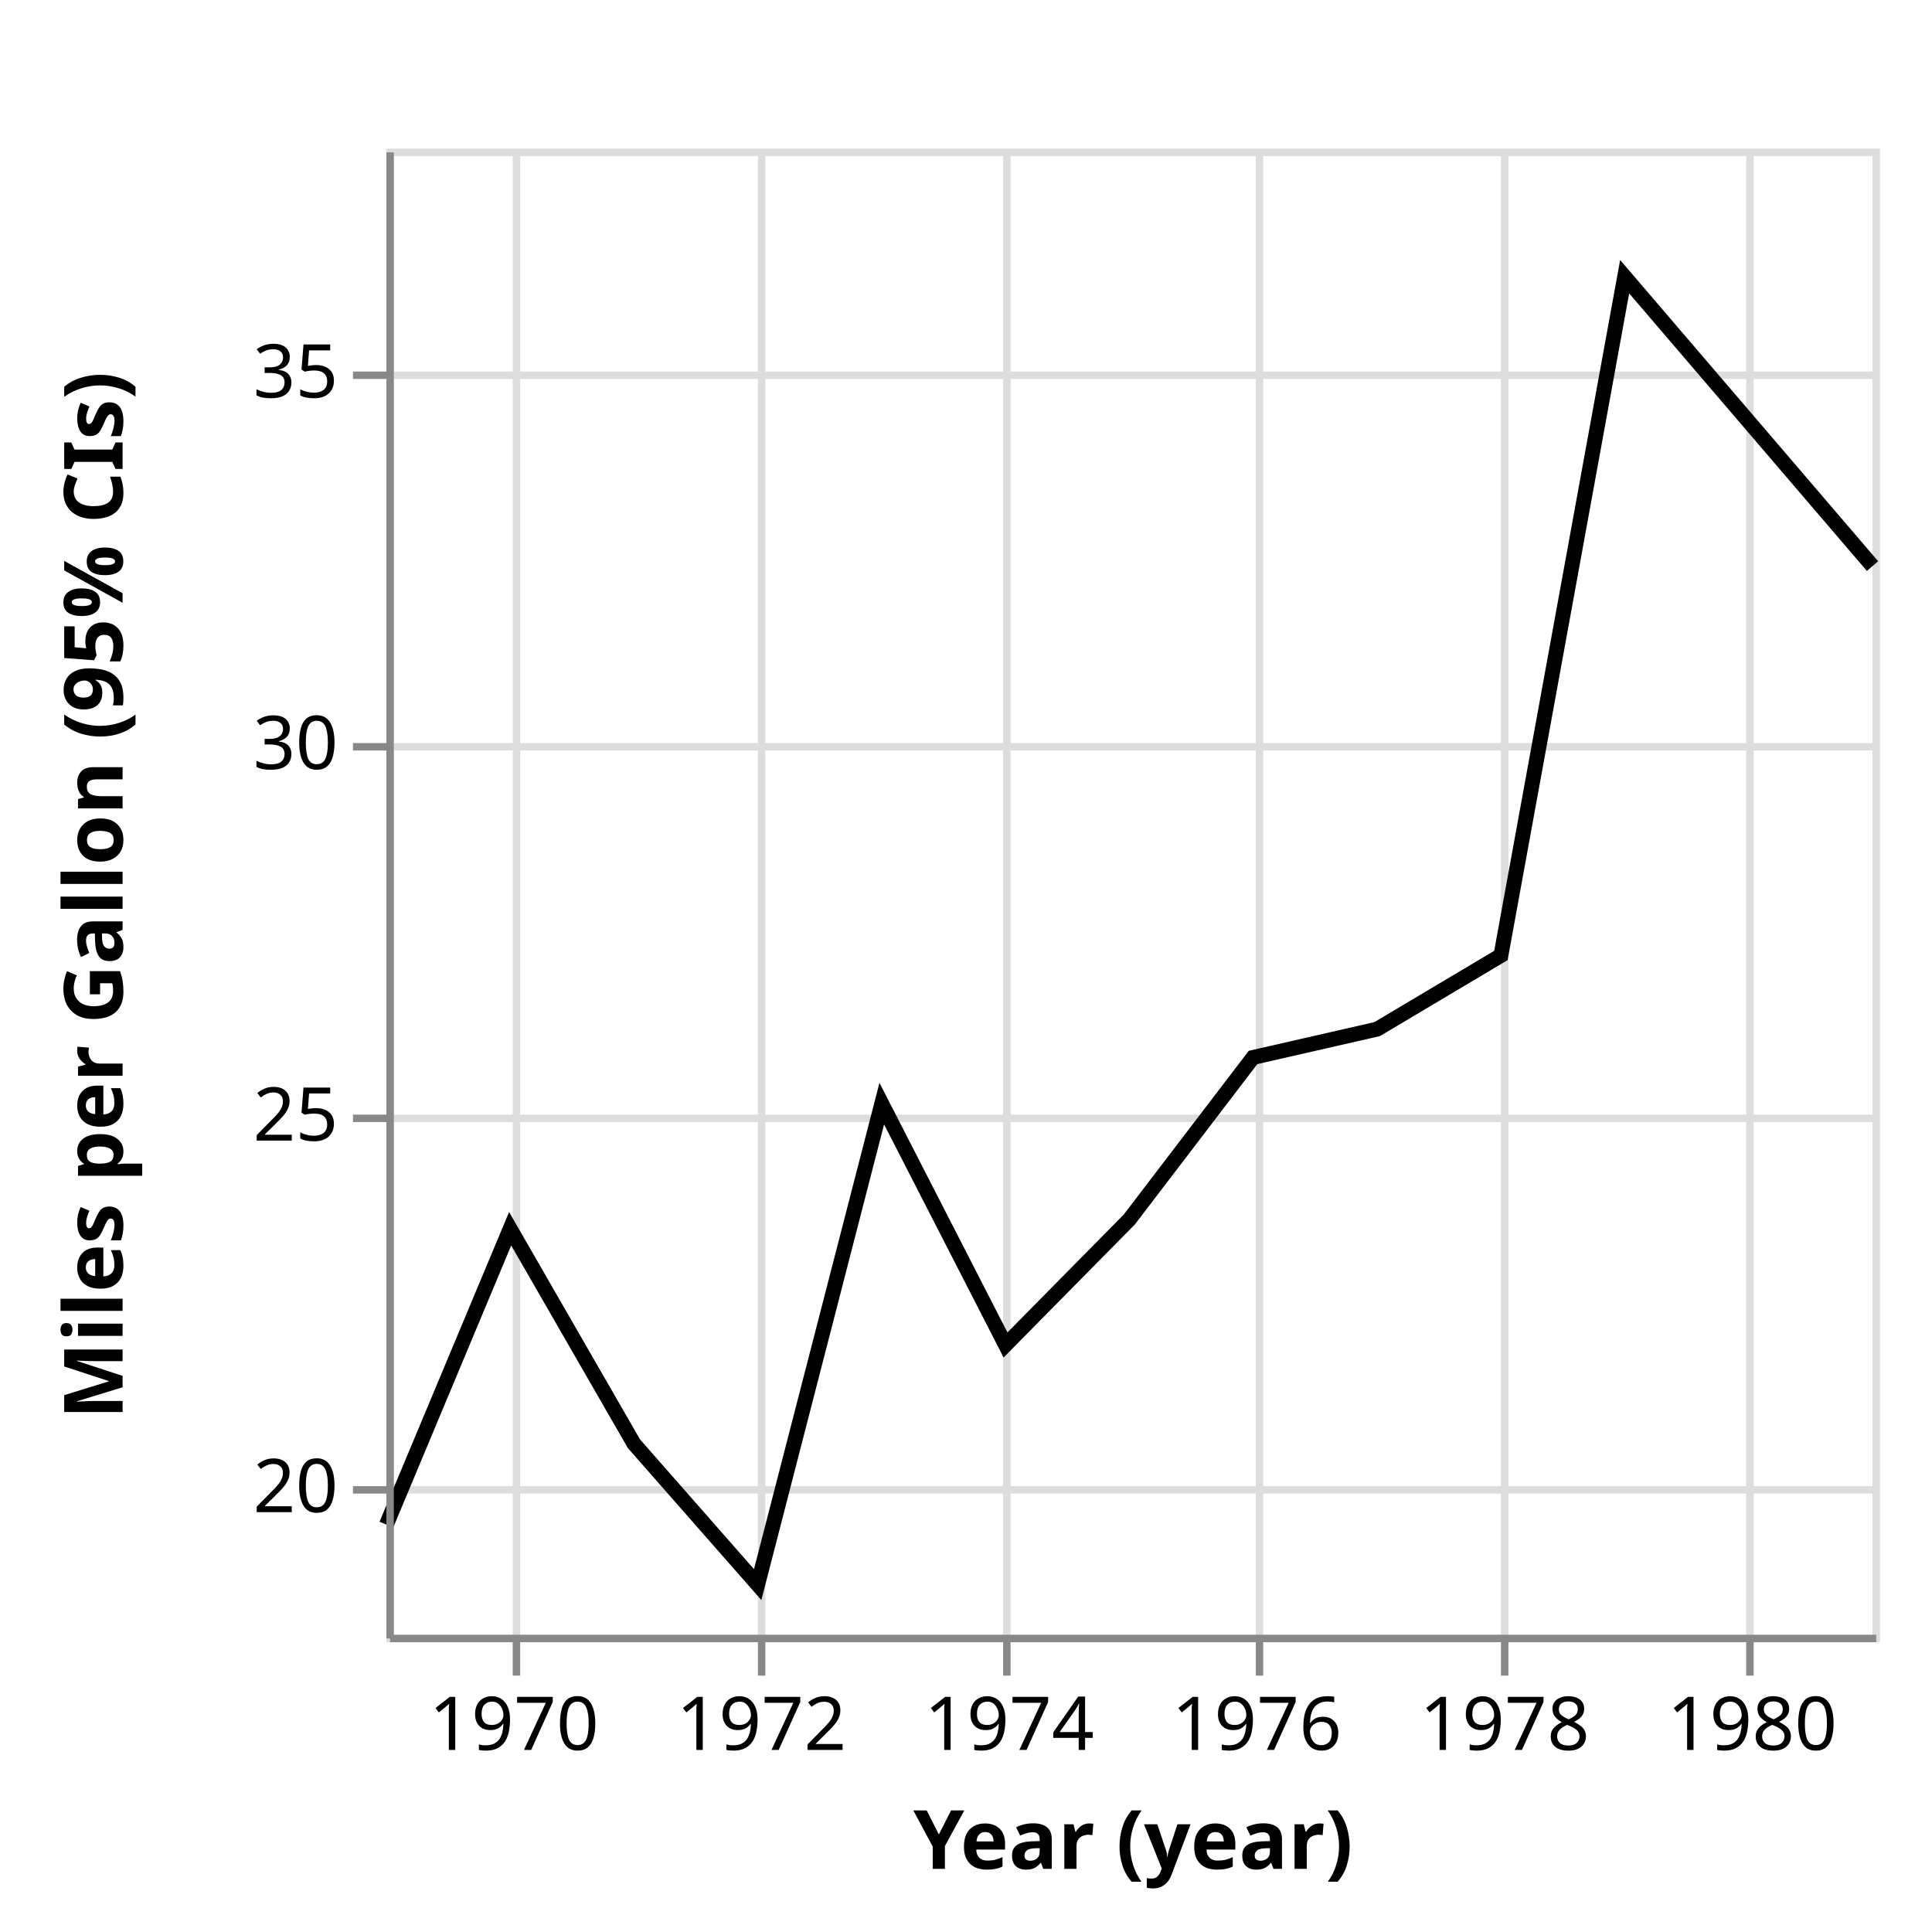
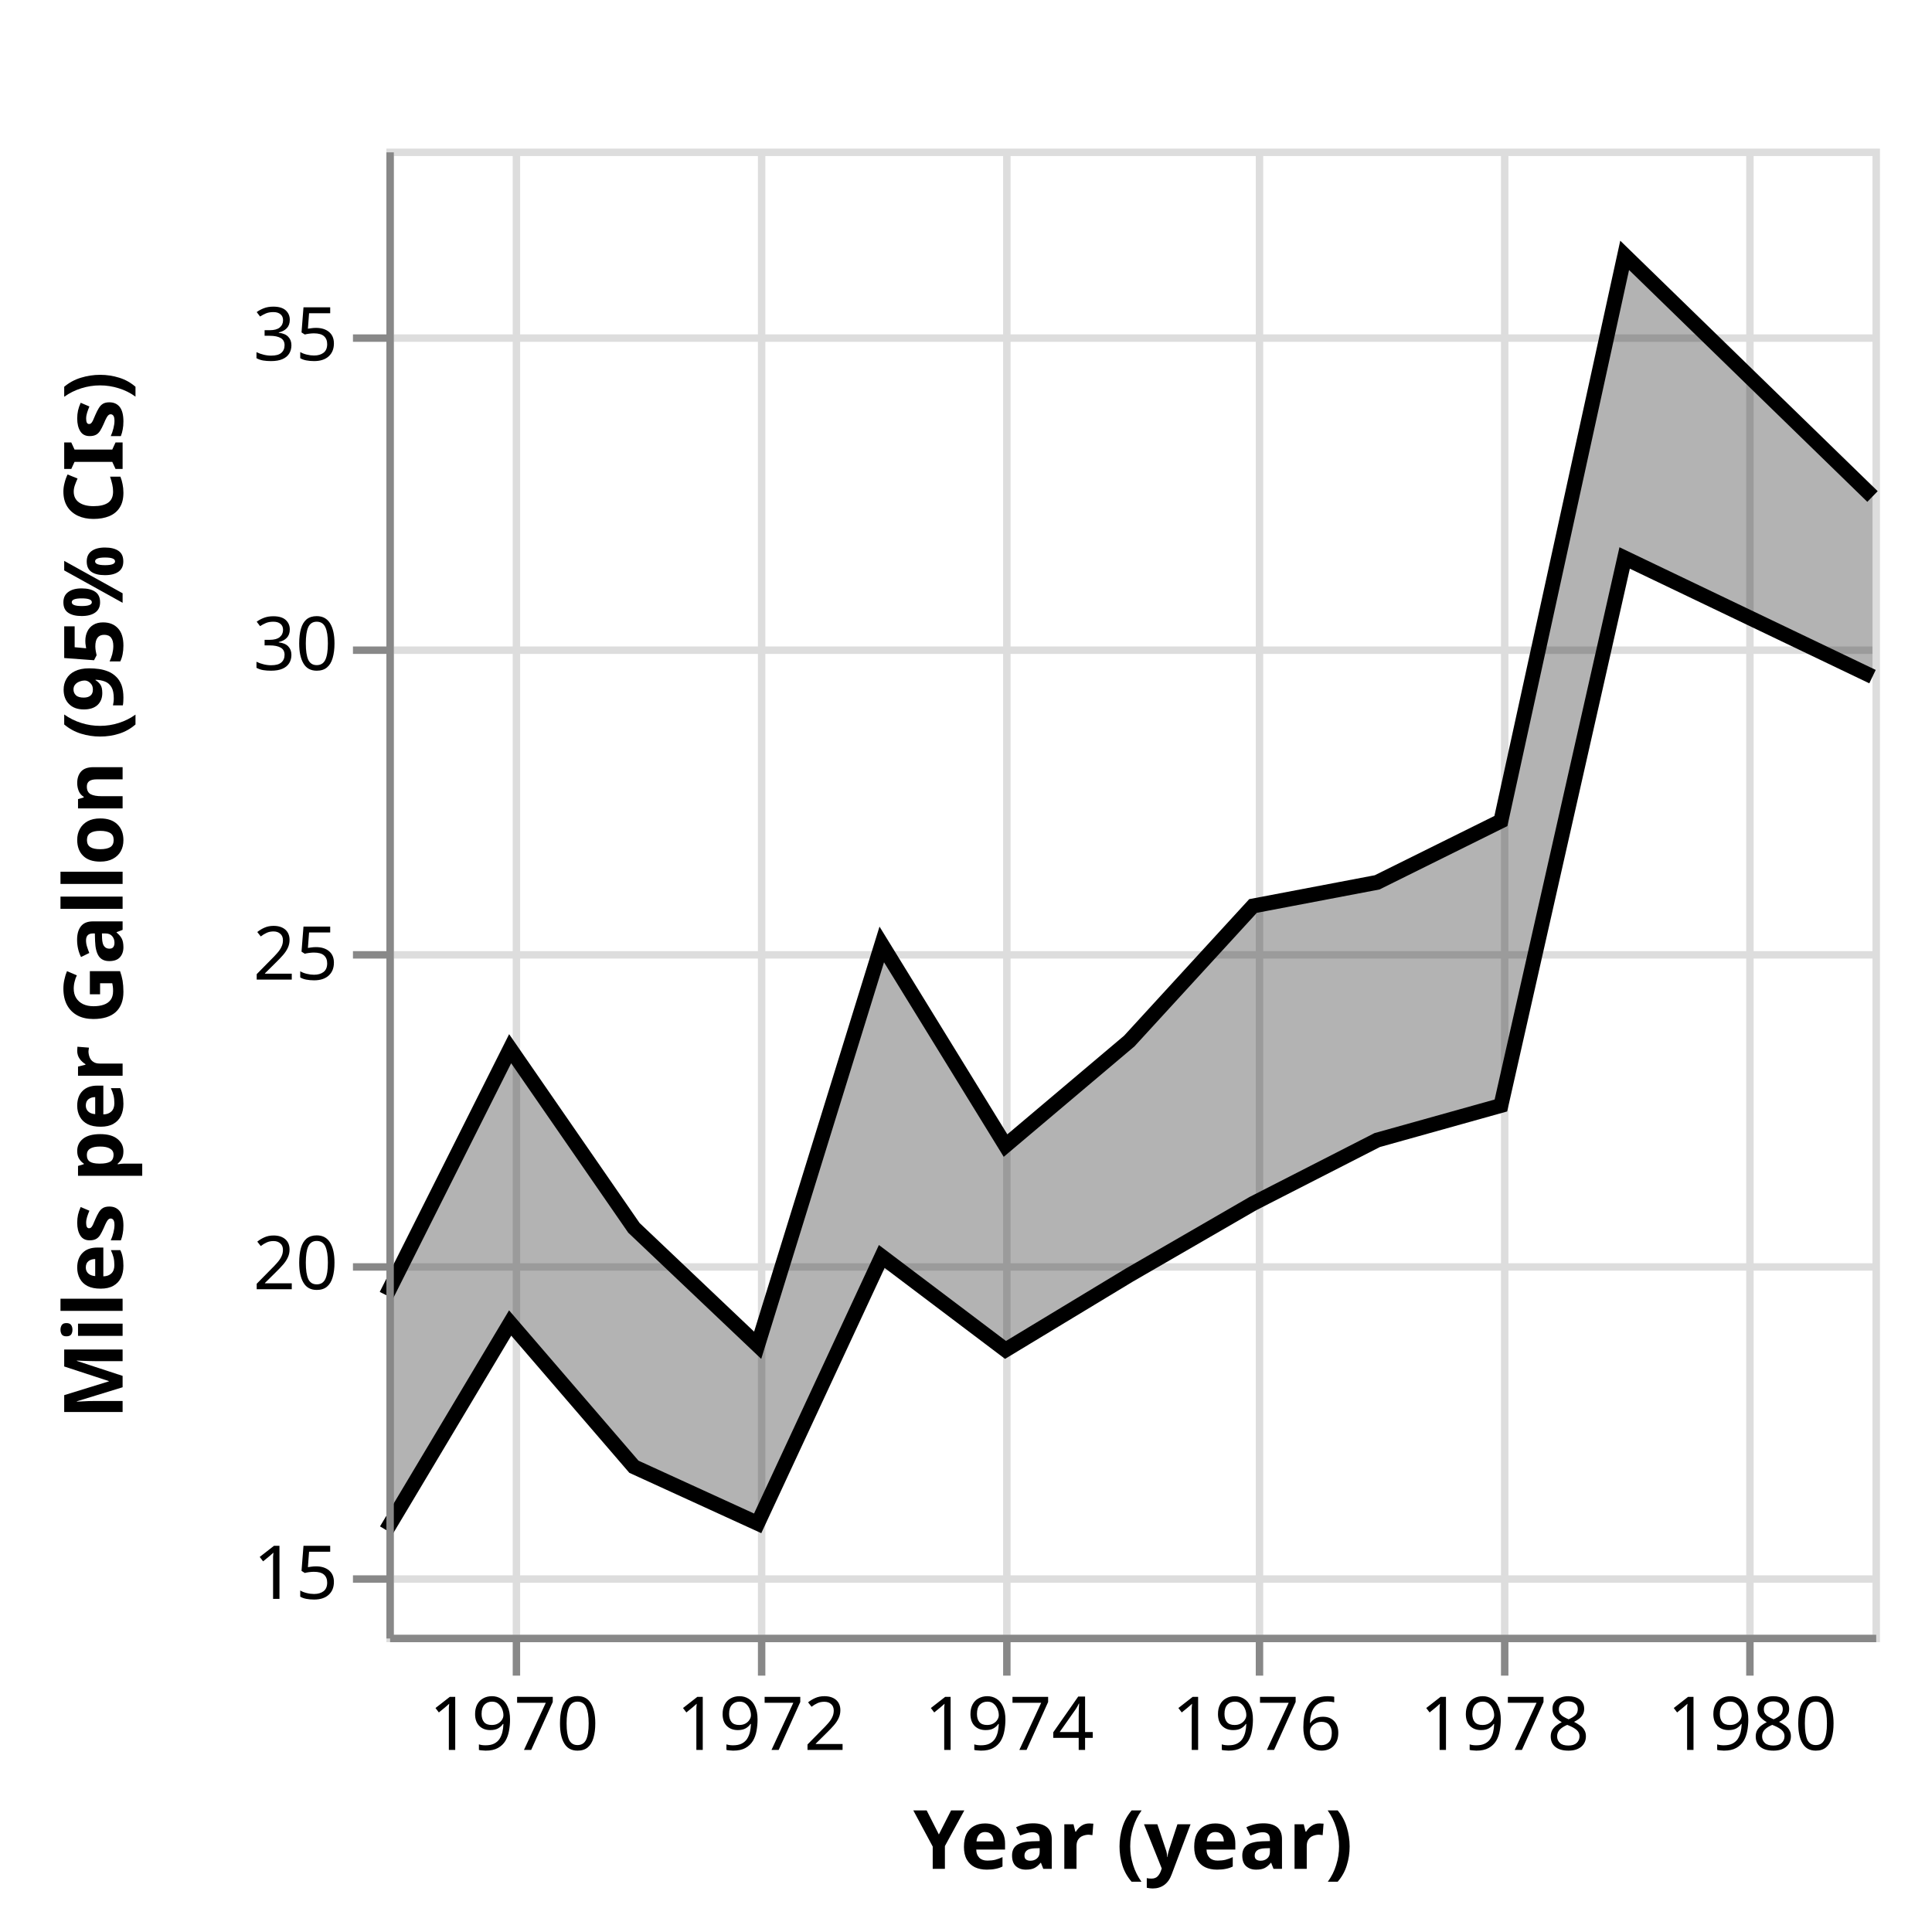
<svg xmlns="http://www.w3.org/2000/svg" class="marks" width="259" height="260" viewBox="0 0 259 260" version="1.1">
  <g transform="translate(52,20)">
    <g class="mark-group role-frame root">
      <g transform="translate(0,0)">
        <path class="background" d="M0.5,0.5h200v200h-200Z" style="fill: none; stroke: #ddd;" />
        <g>
          <g class="mark-group role-axis">
            <g transform="translate(0.5,200.5)">
              <path class="background" d="M0,0h0v0h0Z" style="pointer-events: none; fill: none;" />
              <g>
                <g class="mark-rule role-axis-grid" style="pointer-events: none;">
                  <line transform="translate(17,-200)" x2="0" y2="200" style="fill: none; stroke: #ddd; stroke-width: 1; opacity: 1;" />
                  <line transform="translate(50,-200)" x2="0" y2="200" style="fill: none; stroke: #ddd; stroke-width: 1; opacity: 1;" />
                  <line transform="translate(83,-200)" x2="0" y2="200" style="fill: none; stroke: #ddd; stroke-width: 1; opacity: 1;" />
                  <line transform="translate(117,-200)" x2="0" y2="200" style="fill: none; stroke: #ddd; stroke-width: 1; opacity: 1;" />
                  <line transform="translate(150,-200)" x2="0" y2="200" style="fill: none; stroke: #ddd; stroke-width: 1; opacity: 1;" />
                  <line transform="translate(183,-200)" x2="0" y2="200" style="fill: none; stroke: #ddd; stroke-width: 1; opacity: 1;" />
                </g>
              </g>
            </g>
          </g>
          <g class="mark-group role-axis">
            <g transform="translate(0.5,0.5)">
              <path class="background" d="M0,0h0v0h0Z" style="pointer-events: none; fill: none;" />
              <g>
                <g class="mark-rule role-axis-grid" style="pointer-events: none;">
-                   <line transform="translate(0,180)" x2="200" y2="0" style="fill: none; stroke: #ddd; stroke-width: 1; opacity: 1;" />
-                   <line transform="translate(0,130)" x2="200" y2="0" style="fill: none; stroke: #ddd; stroke-width: 1; opacity: 1;" />
-                   <line transform="translate(0,80)" x2="200" y2="0" style="fill: none; stroke: #ddd; stroke-width: 1; opacity: 1;" />
-                   <line transform="translate(0,30)" x2="200" y2="0" style="fill: none; stroke: #ddd; stroke-width: 1; opacity: 1;" />
+                   <line transform="translate(0,192)" x2="200" y2="0" style="fill: none; stroke: #ddd; stroke-width: 1; opacity: 1;" />
+                   <line transform="translate(0,150)" x2="200" y2="0" style="fill: none; stroke: #ddd; stroke-width: 1; opacity: 1;" />
+                   <line transform="translate(0,108)" x2="200" y2="0" style="fill: none; stroke: #ddd; stroke-width: 1; opacity: 1;" />
+                   <line transform="translate(0,67)" x2="200" y2="0" style="fill: none; stroke: #ddd; stroke-width: 1; opacity: 1;" />
+                   <line transform="translate(0,25)" x2="200" y2="0" style="fill: none; stroke: #ddd; stroke-width: 1; opacity: 1;" />
                </g>
              </g>
            </g>
          </g>
          <g class="mark-area role-mark layer_0_layer_0_marks">
-             <path style="fill: black; opacity: 0.3;" />
+             <path d="M200,71.057L166.644,55.088L149.989,128.772L133.333,133.428L116.632,141.964L99.977,151.596L83.322,161.667L66.667,149.09L49.966,185.005L33.311,177.388L16.655,158.043L0,185.927L0,154.31L16.655,121.131L33.311,145.238L49.966,161.042L66.667,107.099L83.322,134.167L99.977,120.098L116.632,101.923L133.333,98.744L149.989,90.488L166.644,14.364L200,46.818Z" style="fill: black; opacity: 0.3;" />
          </g>
          <g class="mark-line role-mark layer_0_layer_1_marks">
-             <path style="fill: none; stroke: black; stroke-width: 2;" />
+             <path d="M200,71.057L166.644,55.088L149.989,128.772L133.333,133.428L116.632,141.964L99.977,151.596L83.322,161.667L66.667,149.09L49.966,185.005L33.311,177.388L16.655,158.043L0,185.927" style="fill: none; stroke: black; stroke-width: 2;" />
          </g>
          <g class="mark-line role-mark layer_0_layer_2_marks">
-             <path d="M200,56.182L166.644,17.237L149.989,108.585L133.333,118.493L116.632,122.308L99.977,144.118L83.322,161L66.667,128.519L49.966,193.25L33.311,174.286L16.655,145.357L0,185.172" style="fill: none; stroke: black; stroke-width: 2;" />
+             <path d="M200,46.818L166.644,14.364L149.989,90.488L133.333,98.744L116.632,101.923L99.977,120.098L83.322,134.167L66.667,107.099L49.966,161.042L33.311,145.238L16.655,121.131L0,154.31" style="fill: none; stroke: black; stroke-width: 2;" />
          </g>
          <g class="mark-group role-axis">
            <g transform="translate(0.5,200.5)">
              <path class="background" d="M0,0h0v0h0Z" style="pointer-events: none; fill: none;" />
              <g>
                <g class="mark-rule role-axis-tick" style="pointer-events: none;">
                  <line transform="translate(17,0)" x2="0" y2="5" style="fill: none; stroke: #888; stroke-width: 1; opacity: 1;" />
                  <line transform="translate(50,0)" x2="0" y2="5" style="fill: none; stroke: #888; stroke-width: 1; opacity: 1;" />
                  <line transform="translate(83,0)" x2="0" y2="5" style="fill: none; stroke: #888; stroke-width: 1; opacity: 1;" />
                  <line transform="translate(117,0)" x2="0" y2="5" style="fill: none; stroke: #888; stroke-width: 1; opacity: 1;" />
                  <line transform="translate(150,0)" x2="0" y2="5" style="fill: none; stroke: #888; stroke-width: 1; opacity: 1;" />
                  <line transform="translate(183,0)" x2="0" y2="5" style="fill: none; stroke: #888; stroke-width: 1; opacity: 1;" />
                </g>
                <g class="mark-text role-axis-label" style="pointer-events: none;">
                  <text text-anchor="middle" transform="translate(16.65526,15)" style="font-family: sans-serif; font-size: 10px; fill: #000; opacity: 1;">1970</text>
                  <text text-anchor="middle" transform="translate(49.96578,15)" style="font-family: sans-serif; font-size: 10px; fill: #000; opacity: 1;">1972</text>
                  <text text-anchor="middle" transform="translate(83.32193,15)" style="font-family: sans-serif; font-size: 10px; fill: #000; opacity: 1;">1974</text>
                  <text text-anchor="middle" transform="translate(116.6324,15)" style="font-family: sans-serif; font-size: 10px; fill: #000; opacity: 1;">1976</text>
                  <text text-anchor="middle" transform="translate(149.9886,15)" style="font-family: sans-serif; font-size: 10px; fill: #000; opacity: 1;">1978</text>
                  <text text-anchor="middle" transform="translate(183.2991,15)" style="font-family: sans-serif; font-size: 10px; fill: #000; opacity: 1;">1980</text>
                </g>
                <g class="mark-rule role-axis-domain" style="pointer-events: none;">
                  <line transform="translate(0,0)" x2="200" y2="0" style="fill: none; stroke: #888; stroke-width: 1; opacity: 1;" />
                </g>
                <g class="mark-text role-axis-title" style="pointer-events: none;">
                  <text text-anchor="middle" transform="translate(100,31)" style="font-family: sans-serif; font-size: 11px; font-weight: bold; fill: #000; opacity: 1;">Year (year)</text>
                </g>
              </g>
            </g>
          </g>
          <g class="mark-group role-axis">
            <g transform="translate(0.5,0.5)">
              <path class="background" d="M0,0h0v0h0Z" style="pointer-events: none; fill: none;" />
              <g>
                <g class="mark-rule role-axis-tick" style="pointer-events: none;">
-                   <line transform="translate(0,180)" x2="-5" y2="0" style="fill: none; stroke: #888; stroke-width: 1; opacity: 1;" />
-                   <line transform="translate(0,130)" x2="-5" y2="0" style="fill: none; stroke: #888; stroke-width: 1; opacity: 1;" />
-                   <line transform="translate(0,80)" x2="-5" y2="0" style="fill: none; stroke: #888; stroke-width: 1; opacity: 1;" />
-                   <line transform="translate(0,30)" x2="-5" y2="0" style="fill: none; stroke: #888; stroke-width: 1; opacity: 1;" />
+                   <line transform="translate(0,192)" x2="-5" y2="0" style="fill: none; stroke: #888; stroke-width: 1; opacity: 1;" />
+                   <line transform="translate(0,150)" x2="-5" y2="0" style="fill: none; stroke: #888; stroke-width: 1; opacity: 1;" />
+                   <line transform="translate(0,108)" x2="-5" y2="0" style="fill: none; stroke: #888; stroke-width: 1; opacity: 1;" />
+                   <line transform="translate(0,67)" x2="-5" y2="0" style="fill: none; stroke: #888; stroke-width: 1; opacity: 1;" />
+                   <line transform="translate(0,25)" x2="-5" y2="0" style="fill: none; stroke: #888; stroke-width: 1; opacity: 1;" />
                </g>
                <g class="mark-text role-axis-label" style="pointer-events: none;">
-                   <text text-anchor="end" transform="translate(-7,183)" style="font-family: sans-serif; font-size: 10px; fill: #000; opacity: 1;">20</text>
-                   <text text-anchor="end" transform="translate(-7,133)" style="font-family: sans-serif; font-size: 10px; fill: #000; opacity: 1;">25</text>
-                   <text text-anchor="end" transform="translate(-7,83)" style="font-family: sans-serif; font-size: 10px; fill: #000; opacity: 1;">30</text>
-                   <text text-anchor="end" transform="translate(-7,33)" style="font-family: sans-serif; font-size: 10px; fill: #000; opacity: 1;">35</text>
+                   <text text-anchor="end" transform="translate(-7,194.6667)" style="font-family: sans-serif; font-size: 10px; fill: #000; opacity: 1;">15</text>
+                   <text text-anchor="end" transform="translate(-7,153)" style="font-family: sans-serif; font-size: 10px; fill: #000; opacity: 1;">20</text>
+                   <text text-anchor="end" transform="translate(-7,111.3333)" style="font-family: sans-serif; font-size: 10px; fill: #000; opacity: 1;">25</text>
+                   <text text-anchor="end" transform="translate(-7,69.66667)" style="font-family: sans-serif; font-size: 10px; fill: #000; opacity: 1;">30</text>
+                   <text text-anchor="end" transform="translate(-7,28)" style="font-family: sans-serif; font-size: 10px; fill: #000; opacity: 1;">35</text>
                </g>
                <g class="mark-rule role-axis-domain" style="pointer-events: none;">
                  <line transform="translate(0,200)" x2="0" y2="-200" style="fill: none; stroke: #888; stroke-width: 1; opacity: 1;" />
                </g>
                <g class="mark-text role-axis-title" style="pointer-events: none;">
                  <text text-anchor="middle" transform="translate(-34,100) rotate(-90) translate(0,-2)" style="font-family: sans-serif; font-size: 11px; font-weight: bold; fill: #000; opacity: 1;">Miles per Gallon (95% CIs)</text>
                </g>
              </g>
            </g>
          </g>
        </g>
      </g>
    </g>
  </g>
</svg>
